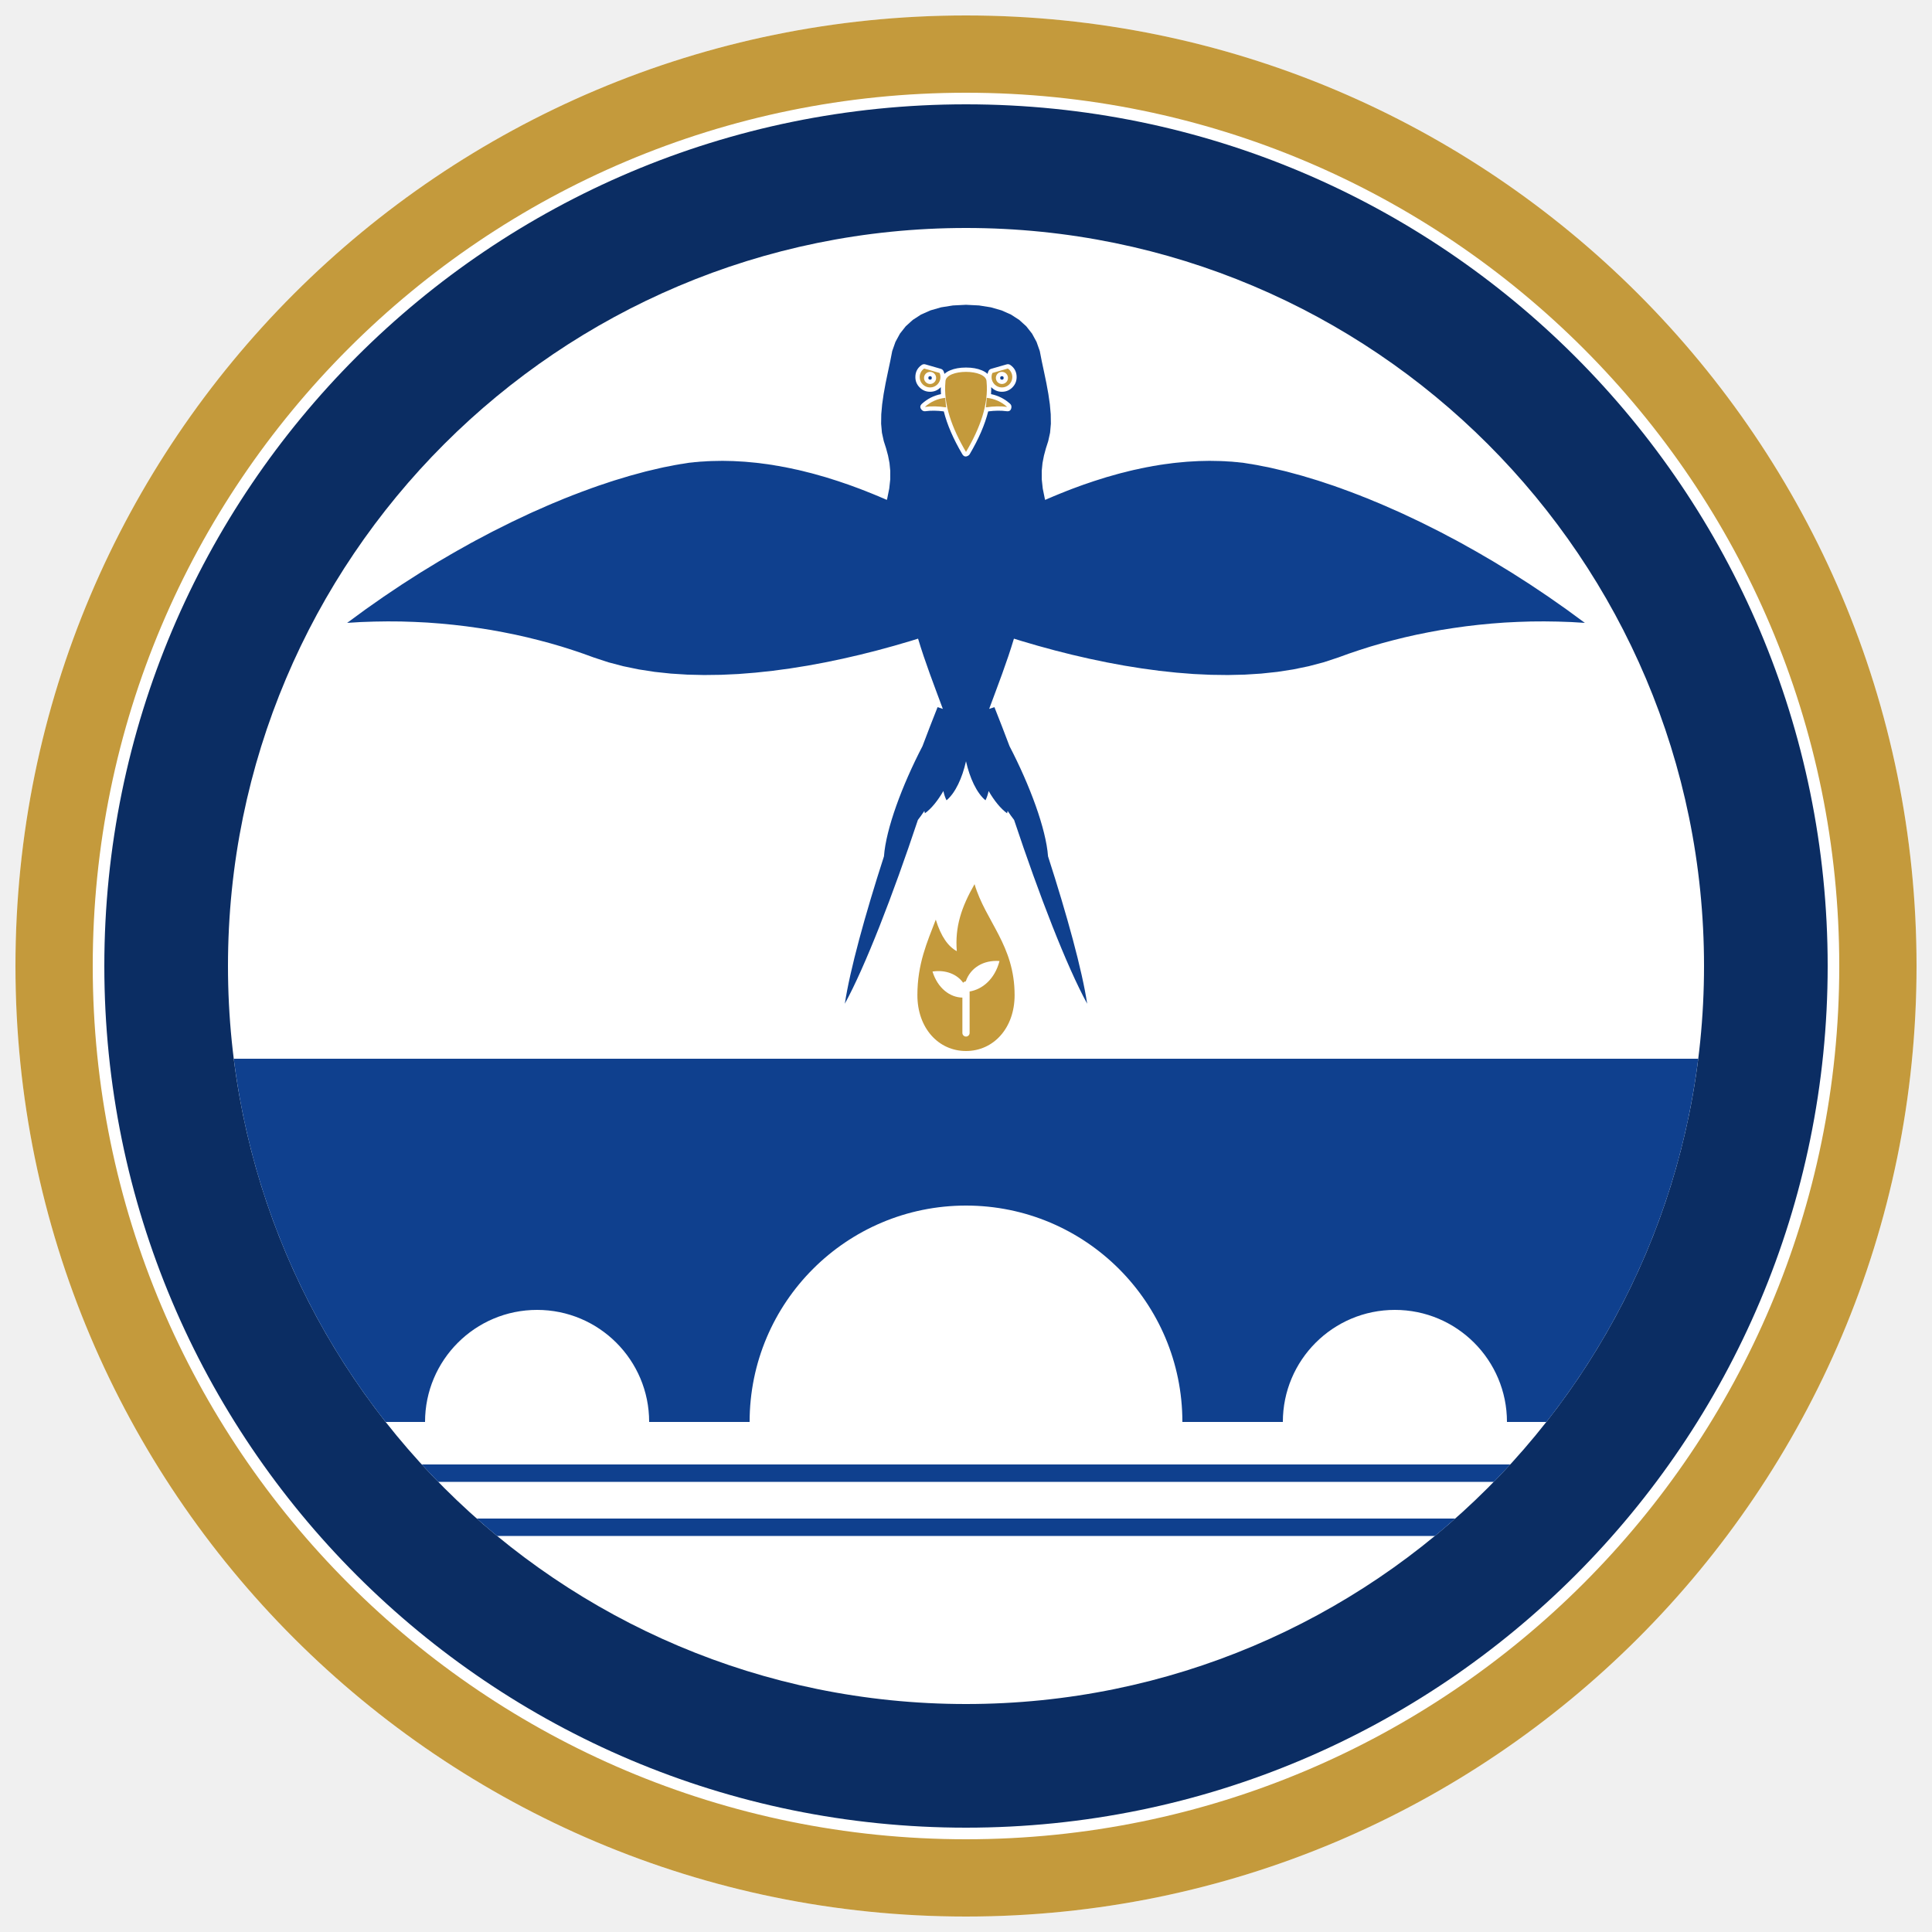
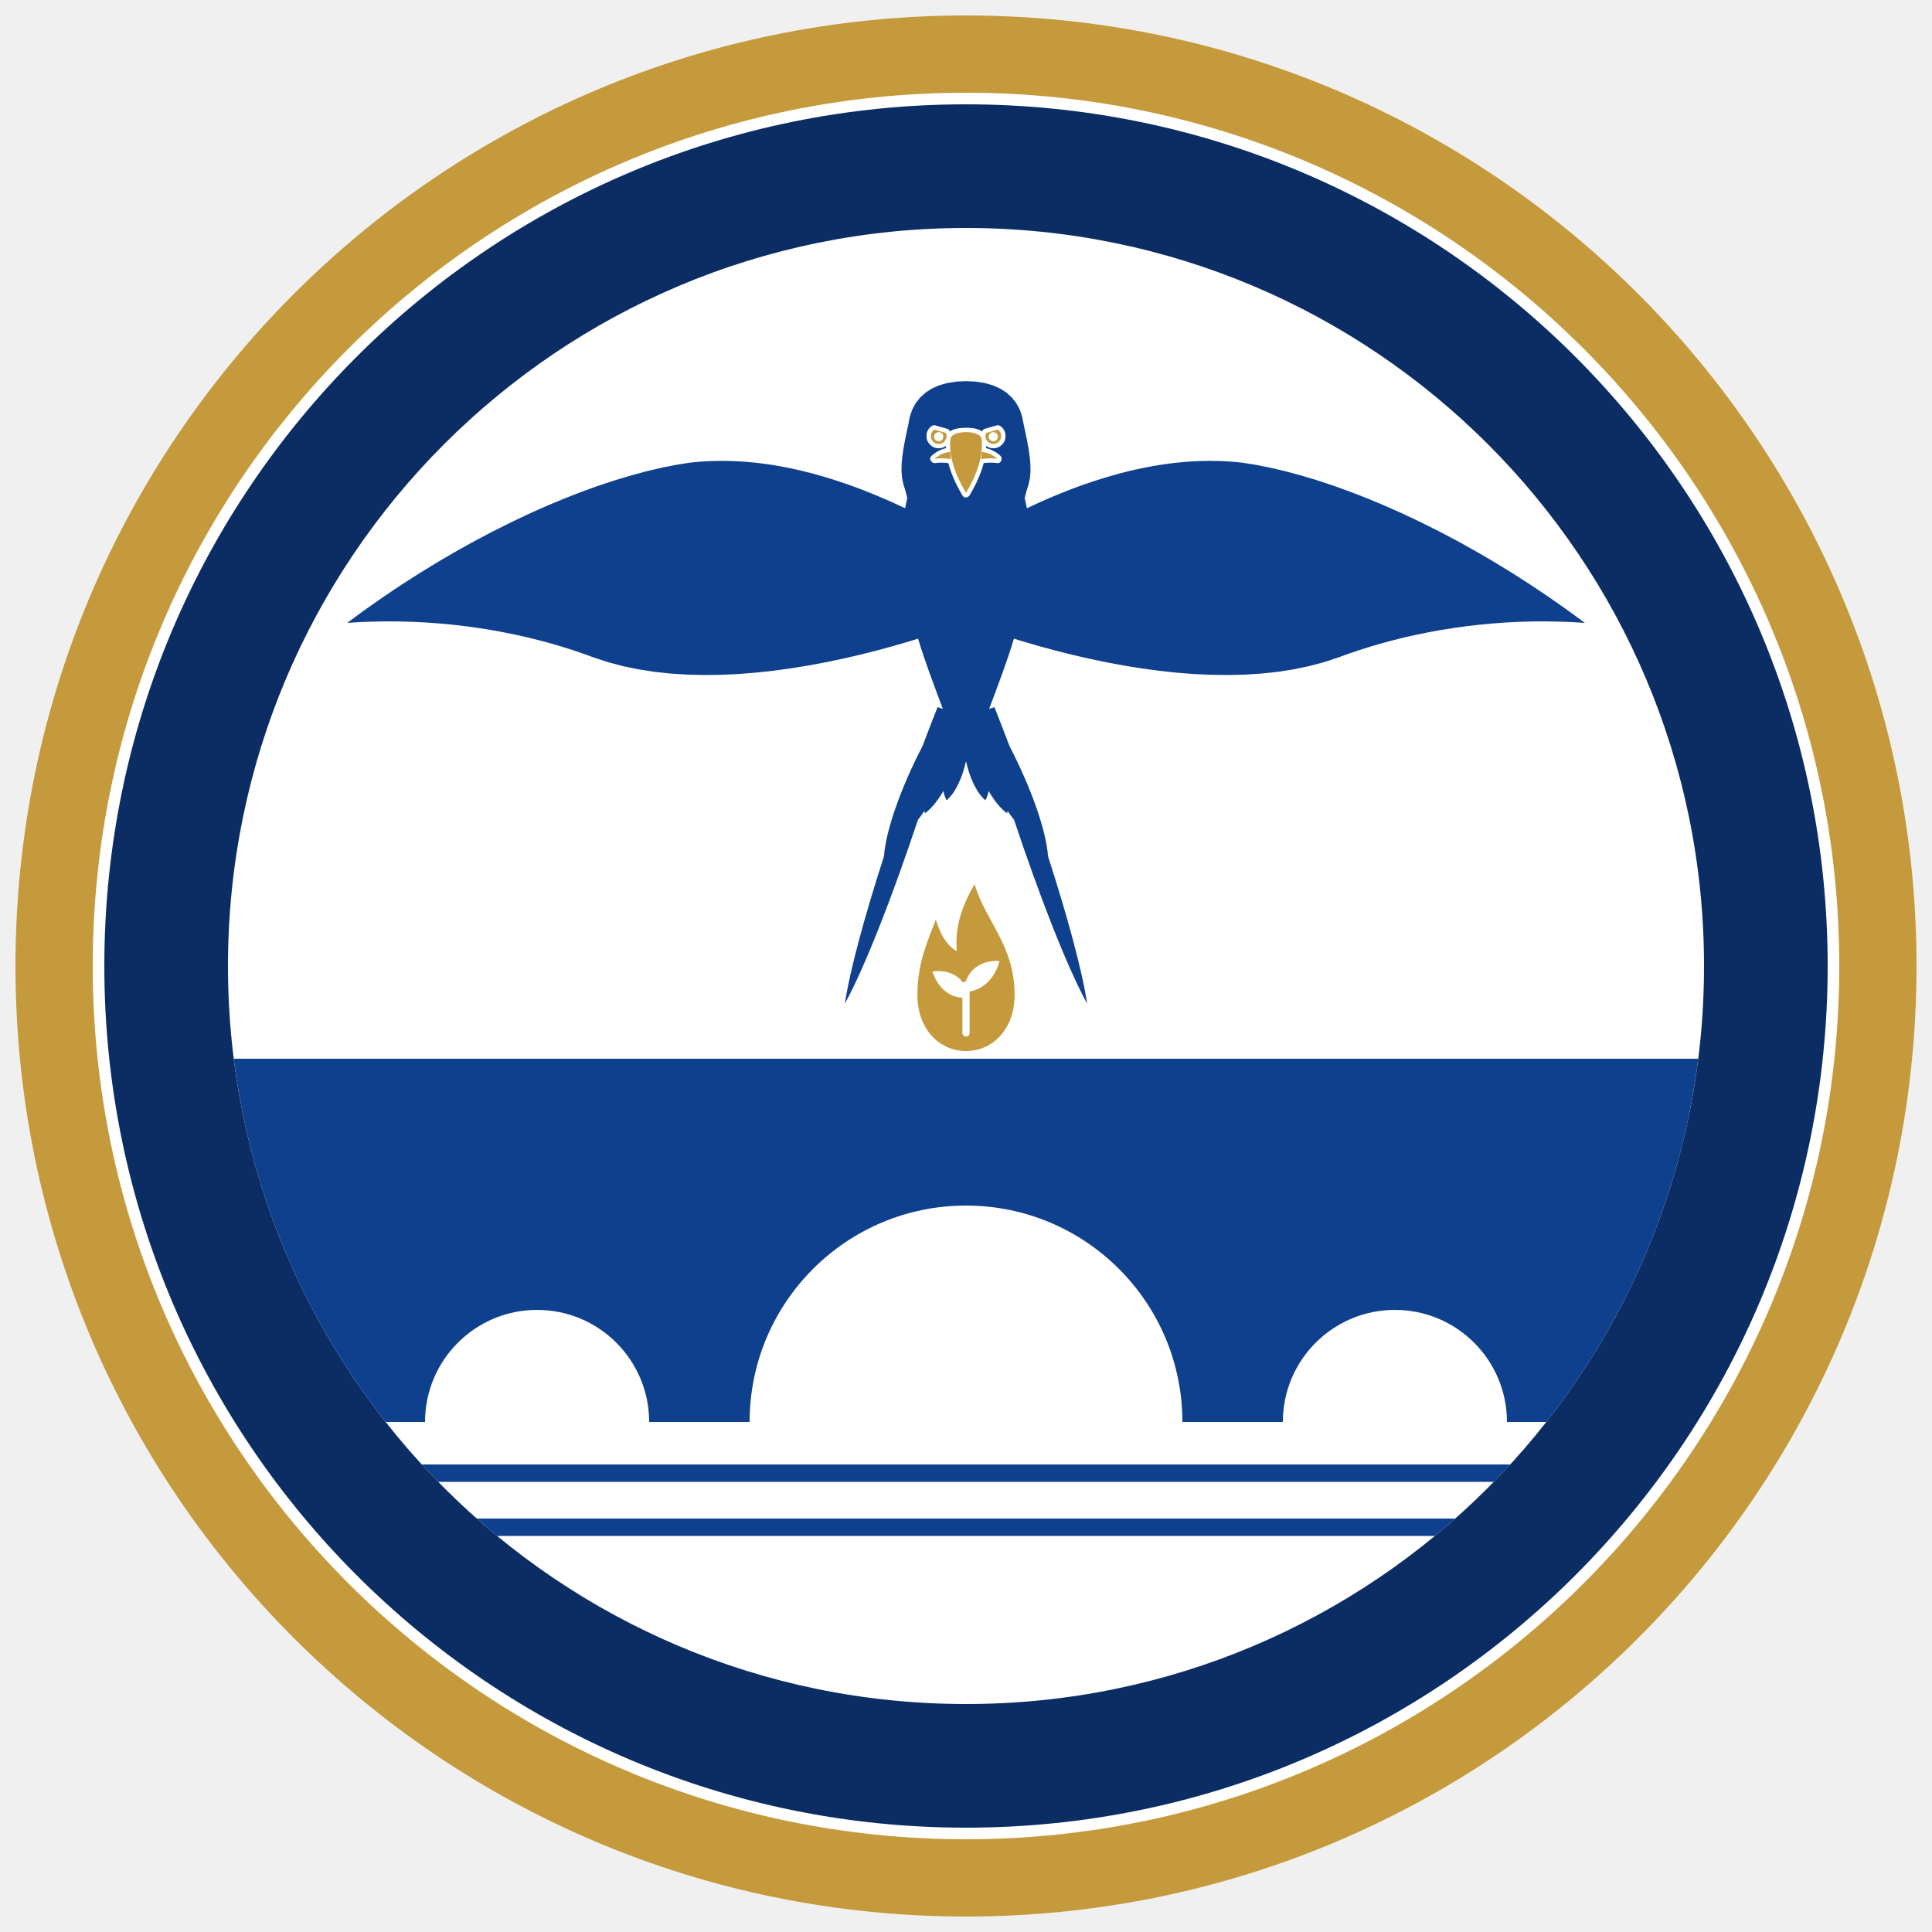
<svg xmlns="http://www.w3.org/2000/svg" viewBox="0 0 1000 1000" role="img" aria-label="קריית חינוך דרור · משלחת לגרמניה 2026">
  <path fill="#FFFFFF" d="M8 500C8 771.72 228.28 992 500 992C771.72 992 992 771.72 992 500C992 228.28 771.72 8 500 8C228.28 8 8 228.28 8 500Z" />
  <path fill="#0B2D63" d="M54 500C54 746.32 253.68 946 500 946C746.32 946 946 746.32 946 500C946 253.68 746.32 54 500 54C253.68 54 54 253.68 54 500ZM118 500C118 289.03 289.03 118 500 118C710.97 118 882 289.03 882 500C882 710.97 710.97 882 500 882C289.03 882 118 710.97 118 500Z" />
-   <path fill="#0F408E" d="M879.01 548H120.99C129.82 618.43 157.82 682.89 199.6 736H220C220 703.97 245.97 678 278 678C310.03 678 336 703.97 336 736H388C388 674.14 438.14 624 500 624C561.86 624 612 674.14 612 736H664C664 703.97 689.97 678 722 678C754.03 678 780 703.97 780 736H800.4C842.18 682.89 870.18 618.43 879.01 548ZM485.29 366.01C482.7 372.53 480.08 379.29 477.47 386.22C466.94 406.48 458.57 429.01 457.54 443.23C447.68 473.77 439.93 502.02 437.28 519.52C447.84 500.27 462.2 463.15 475.1 424.4C476.22 422.95 477.35 421.39 478.45 419.74C478.53 420.15 478.62 420.56 478.72 420.96C482.1 418.53 485.37 414.45 488.29 409.43C488.67 411.21 489.21 412.83 489.92 414.24C494.54 410.38 498.06 402.64 500 394.03C501.94 402.64 505.46 410.38 510.08 414.24C510.79 412.83 511.33 411.21 511.71 409.43C514.63 414.45 517.9 418.53 521.28 420.96C521.38 420.56 521.47 420.15 521.55 419.74C522.65 421.39 523.78 422.95 524.9 424.4C537.8 463.15 552.16 500.27 562.72 519.52C560.07 502.02 552.32 473.77 542.46 443.23C541.43 429.01 533.06 406.48 522.53 386.22C519.92 379.29 517.3 372.53 514.71 366.01L511.99 366.93C516.55 354.61 521.16 342.76 524.81 330.56L528.64 331.75L537.26 334.27L546.02 336.66L554.87 338.89L563.81 340.95L572.8 342.83L581.83 344.51L590.88 345.96L599.92 347.19L608.92 348.16L617.88 348.87L626.76 349.28L635.55 349.39L644.23 349.19L652.78 348.65L661.16 347.76L669.36 346.49L677.35 344.84L685.11 342.8L692.64 340.32L698.08 338.35L703.65 336.47L709.35 334.66L715.16 332.97L721.1 331.38L727.14 329.88L733.27 328.5L739.52 327.24L745.85 326.08L752.28 325.07L758.79 324.16L765.37 323.39L772.04 322.75L778.77 322.24L785.57 321.9L792.42 321.68L799.33 321.63L806.29 321.73L813.29 321.97L820.32 322.4L810.88 315.48L801.39 308.83L791.87 302.45L782.35 296.36L772.82 290.55L767.12 287.23V287.2L765.19 286.11L763.32 285.03L759.6 282.96L756.27 281.08L754.96 280.39L753.87 279.78L749.28 277.37L745.48 275.35L744.7 274.96L744.48 274.84L735.17 270.19L734.97 270.09L734.8 270.01L732.74 269.04L725.96 265.84L725.34 265.56L724.26 265.06L720.42 263.38L716.87 261.8L715.52 261.23L713.86 260.51L711.4 259.51L707.91 258.04L705.29 257.03L703.66 256.36L701.82 255.67L699.1 254.62L695.77 253.41L693.67 252.62L692.46 252.21L690.48 251.49L686.25 250.09L683.93 249.3L683.03 249.02L682.03 248.69L675.86 246.83L674.45 246.4L674.26 246.35L673.8 246.21L665.8 244.04L665.56 243.99L665.28 243.91L662.92 243.36L658.05 242.21L657.42 242.08L656.43 241.85L653.83 241.36L650.56 240.7L649.11 240.46L647.94 240.24L646.72 240.07L643.36 239.52L641.21 239.31L640.46 239.21L639.26 239.12L637.64 238.96L635.26 238.83L633.87 238.72L633.08 238.7L631.87 238.64L628.19 238.57L627.24 238.55L626.96 238.55L626.08 238.53L621.36 238.63L620.57 238.65L620.44 238.65L620.27 238.66L614.42 238.99L614.05 239.03L613.87 239.04L612.5 239.17L608.54 239.54L607.91 239.62L607.13 239.7L604.84 240.01L602.65 240.29L601.71 240.44L600.36 240.63L598.28 241L596.73 241.24L595.27 241.53L593.56 241.83L592.14 242.13L590.8 242.39L588.61 242.88L586.74 243.27L585.8 243.5L584.84 243.72L582.03 244.44L579.9 244.96L579.23 245.15L578.87 245.24L573.37 246.8L573.04 246.89L573.02 246.9L572.88 246.93L566.88 248.82L566.48 248.95L566.16 249.05L564.38 249.66L560.87 250.85L560.14 251.12L559.26 251.43L557.29 252.16L554.85 253.06L553.45 253.61L552.35 254.02L550.74 254.68L548.81 255.44L546.94 256.21L545.44 256.82L544.25 257.34L542.77 257.96L540.97 258.75L540.81 258.21L539.73 252.89L539.21 248.1L539.2 243.72L539.6 239.65L540.35 235.81L541.36 232.06L542.56 228.32L543.52 223.96L543.93 219.33L543.86 214.42L543.4 209.28L542.63 203.93L541.62 198.39L540.44 192.7L539.2 186.88L538.19 181.71L536.52 176.97L534.19 172.69L531.2 168.89L527.57 165.6L523.32 162.84L518.41 160.66L512.89 159.07L506.75 158.1L500 157.76L493.25 158.1L487.11 159.07L481.59 160.66L476.68 162.84L472.43 165.6L468.8 168.89L465.81 172.69L463.48 176.97L461.81 181.71L460.8 186.88L459.56 192.7L458.38 198.39L457.37 203.93L456.6 209.28L456.14 214.42L456.07 219.33L456.48 223.96L457.44 228.32L458.64 232.06L459.65 235.81L460.4 239.65L460.8 243.72L460.79 248.1L460.27 252.89L459.19 258.21L459 258.74L457.23 257.96L455.75 257.34L454.56 256.82L453.06 256.21L451.19 255.44L449.26 254.68L447.65 254.02L446.55 253.61L445.15 253.06L442.71 252.16L440.74 251.43L439.86 251.12L439.13 250.85L435.62 249.66L433.84 249.05L433.52 248.95L433.12 248.82L427.12 246.93L426.98 246.9L426.96 246.89L426.63 246.8L421.13 245.24L420.77 245.15L420.1 244.96L417.97 244.44L415.16 243.72L414.2 243.5L413.26 243.27L411.39 242.88L409.2 242.39L407.86 242.13L406.44 241.83L404.73 241.53L403.27 241.24L401.72 241L399.64 240.63L398.29 240.44L397.35 240.29L395.16 240.01L392.87 239.7L392.09 239.62L391.46 239.54L387.5 239.17L386.13 239.04L385.95 239.03L385.58 238.99L379.73 238.66L379.56 238.65L379.43 238.65L378.64 238.63L373.92 238.53L373.04 238.55L372.76 238.55L371.81 238.57L368.13 238.64L366.92 238.7L366.13 238.72L364.74 238.83L362.36 238.96L360.74 239.12L359.54 239.21L358.79 239.31L356.64 239.52L353.28 240.07L352.06 240.24L350.89 240.46L349.44 240.7L346.17 241.36L343.57 241.85L342.58 242.08L341.95 242.21L337.08 243.36L334.72 243.91L334.44 243.99L334.2 244.04L326.2 246.21L325.74 246.35L325.55 246.4L324.14 246.83L317.97 248.69L316.97 249.02L316.07 249.3L313.75 250.09L309.52 251.49L307.54 252.21L306.33 252.62L304.23 253.41L300.9 254.62L298.18 255.67L296.34 256.36L294.71 257.03L292.09 258.04L288.6 259.51L286.14 260.51L284.48 261.23L283.13 261.8L279.58 263.38L275.74 265.06L274.66 265.56L274.04 265.84L267.26 269.04L265.2 270.01L265.03 270.09L264.83 270.19L255.52 274.84L255.3 274.96L254.52 275.35L250.72 277.37L246.13 279.78L245.04 280.39L243.73 281.08L240.4 282.96L236.68 285.03L234.81 286.11L232.88 287.2V287.23L227.18 290.55L217.65 296.36L208.13 302.45L198.61 308.83L189.12 315.48L179.68 322.4L186.71 321.97L193.71 321.73L200.67 321.63L207.58 321.68L214.43 321.9L221.23 322.24L227.96 322.75L234.63 323.39L241.21 324.16L247.72 325.07L254.15 326.08L260.48 327.24L266.73 328.5L272.86 329.88L278.9 331.38L284.84 332.97L290.65 334.66L296.35 336.47L301.92 338.35L307.36 340.32L314.89 342.8L322.65 344.84L330.64 346.49L338.84 347.76L347.22 348.65L355.77 349.19L364.45 349.39L373.24 349.28L382.12 348.87L391.08 348.16L400.08 347.19L409.12 345.96L418.17 344.51L427.2 342.83L436.19 340.95L445.13 338.89L453.98 336.66L462.74 334.27L471.36 331.75L475.19 330.56C478.84 342.76 483.45 354.61 488.01 366.93ZM781.71 758H218.29C221.08 761.05 223.92 764.05 226.81 767H773.19C776.08 764.05 778.92 761.05 781.71 758ZM753.24 786H246.76C250.21 789.06 253.73 792.06 257.29 795H742.71C746.27 792.06 749.79 789.06 753.24 786ZM473.79 195.17Q473.79 191.18 477.06 188.91Q477.94 188.31 478.96 188.6L486.96 190.9Q487.98 191.19 488.4 192.16Q488.69 192.83 488.85 193.53Q489.97 192.45 491.82 191.68Q495.23 190.24 500 190.24Q504.77 190.24 508.18 191.68Q510.03 192.45 511.15 193.53Q511.31 192.83 511.6 192.16Q512.02 191.19 513.04 190.9L521.04 188.6Q522.06 188.31 522.94 188.91Q526.21 191.18 526.21 195.17Q526.21 198.32 523.98 200.55Q521.75 202.78 518.59 202.78Q515.44 202.78 513.21 200.55Q513.12 200.47 513.04 200.38Q513.07 202.16 512.95 204Q518.5 205.11 522.78 208.96Q523.66 209.75 523.5 210.93Q523.2 213.15 520.98 212.84Q516.71 212.26 511.49 212.94Q508.88 223.29 501.93 235.06Q501.64 235.56 501.14 235.85Q500.18 236.42 499.41 236.22Q498.64 236.02 498.07 235.06Q491.12 223.29 488.51 212.94Q483.29 212.26 479.02 212.84Q477.85 213 477.05 212.12Q476.31 211.29 476.35 210.5Q476.39 209.71 477.22 208.96Q481.5 205.11 487.05 204Q486.93 202.16 486.96 200.38Q486.88 200.47 486.79 200.55Q484.56 202.78 481.41 202.78Q478.25 202.78 476.02 200.55Q473.79 198.32 473.79 195.17ZM517.7 195.62Q517.7 196.51 518.59 196.51Q519.49 196.51 519.49 195.62Q519.49 194.72 518.59 194.72Q517.7 194.72 517.7 195.62ZM480.51 195.62Q480.51 196.51 481.41 196.51Q482.3 196.51 482.3 195.62Q482.3 194.72 481.41 194.72Q480.51 194.72 480.51 195.62Z" />
-   <path fill="#C49A3C" d="M8 500C8 771.72 228.28 992 500 992C771.72 992 992 771.72 992 500C992 228.28 771.72 8 500 8C228.28 8 8 228.28 8 500ZM48 500C48 250.37 250.37 48 500 48C749.63 48 952 250.37 952 500C952 749.63 749.63 952 500 952C250.37 952 48 749.63 48 500ZM504.42 457.64C497.62 469.54 494.22 479.74 495.24 492.32C490.82 489.94 487.08 484.84 484.36 476C479.94 487.56 474.84 498.78 474.84 515.1C474.84 532.1 485.72 544 500 544C514.28 544 525.16 532.1 525.16 515.1C525.16 489.26 510.2 477.02 504.42 457.64ZM489.36 197.52C488.24 209.28 492.72 221.6 500 233.92C507.28 221.6 511.76 209.28 510.64 197.52C510.64 190.8 489.36 190.8 489.36 197.52ZM501.87 513.19V534.65C501.87 535.68 501.03 536.52 500 536.52C498.97 536.52 498.13 535.68 498.13 534.65V516.35C491.76 516.28 485.36 511.56 482.66 502.86C489.61 501.83 495.39 504.31 498.53 508.67C498.85 508.27 499.33 508 499.88 507.96C502.26 501.01 508.95 496.8 517.34 497.42C514.93 506.76 508.51 512.1 501.87 513.19ZM513.22 195.17C513.22 198.14 515.62 200.54 518.59 200.54C521.56 200.54 523.97 198.14 523.97 195.17C523.97 193.34 523.05 191.72 521.66 190.75L513.65 193.05C513.37 193.7 513.22 194.42 513.22 195.17ZM476.03 195.17C476.03 198.14 478.44 200.54 481.41 200.54C484.38 200.54 486.78 198.14 486.78 195.17C486.78 194.42 486.63 193.7 486.35 193.05L478.34 190.75C476.95 191.72 476.03 193.34 476.03 195.17ZM510.75 205.92 510.3 210.85Q516.35 209.95 521.28 210.62Q516.8 206.59 510.75 205.92ZM489.25 205.92Q483.2 206.59 478.72 210.62Q483.65 209.95 489.7 210.85ZM515.46 195.62C515.46 193.88 516.86 192.48 518.59 192.48C520.32 192.48 521.73 193.88 521.73 195.62C521.73 197.35 520.32 198.75 518.59 198.75C516.86 198.75 515.46 197.35 515.46 195.62ZM478.27 195.62C478.27 193.88 479.68 192.48 481.41 192.48C483.14 192.48 484.54 193.88 484.54 195.62C484.54 197.35 483.14 198.75 481.41 198.75C479.68 198.75 478.27 197.35 478.27 195.62Z" />
+   <path fill="#0F408E" d="M879.01 548H120.99C129.82 618.43 157.82 682.89 199.6 736H220C220 703.97 245.97 678 278 678C310.03 678 336 703.97 336 736H388C388 674.14 438.14 624 500 624C561.86 624 612 674.14 612 736H664C664 703.97 689.97 678 722 678C754.03 678 780 703.97 780 736H800.4C842.18 682.89 870.18 618.43 879.01 548ZM485.29 366.01C482.7 372.53 480.08 379.29 477.47 386.22C466.94 406.48 458.57 429.01 457.54 443.23C447.68 473.77 439.93 502.02 437.28 519.52C447.84 500.27 462.2 463.15 475.1 424.4C476.22 422.95 477.35 421.39 478.45 419.74C478.53 420.15 478.62 420.56 478.72 420.96C482.1 418.53 485.37 414.45 488.29 409.43C488.67 411.21 489.21 412.83 489.92 414.24C494.54 410.38 498.06 402.64 500 394.03C501.94 402.64 505.46 410.38 510.08 414.24C510.79 412.83 511.33 411.21 511.71 409.43C514.63 414.45 517.9 418.53 521.28 420.96C521.38 420.56 521.47 420.15 521.55 419.74C522.65 421.39 523.78 422.95 524.9 424.4C537.8 463.15 552.16 500.27 562.72 519.52C560.07 502.02 552.32 473.77 542.46 443.23C541.43 429.01 533.06 406.48 522.53 386.22C519.92 379.29 517.3 372.53 514.71 366.01L511.99 366.93C516.55 354.61 521.16 342.76 524.81 330.56L528.64 331.75L537.26 334.27L546.02 336.66L554.87 338.89L563.81 340.95L572.8 342.83L581.83 344.51L590.88 345.96L599.92 347.19L608.92 348.16L617.88 348.87L626.76 349.28L635.55 349.39L644.23 349.19L652.78 348.65L661.16 347.76L669.36 346.49L677.35 344.84L685.11 342.8L692.64 340.32L698.08 338.35L703.65 336.47L709.35 334.66L715.16 332.97L721.1 331.38L727.14 329.88L733.27 328.5L739.52 327.24L745.85 326.08L752.28 325.07L758.79 324.16L765.37 323.39L772.04 322.75L778.77 322.24L785.57 321.9L792.42 321.68L799.33 321.63L806.29 321.73L813.29 321.97L820.32 322.4L810.88 315.48L801.39 308.83L791.87 302.45L782.35 296.36L772.82 290.55L767.12 287.23V287.2L765.19 286.11L763.32 285.03L759.6 282.96L756.27 281.08L754.96 280.39L753.87 279.78L749.28 277.37L745.48 275.35L744.7 274.96L744.48 274.84L735.17 270.19L734.97 270.09L734.8 270.01L732.74 269.04L725.96 265.84L725.34 265.56L724.26 265.06L720.42 263.38L716.87 261.8L715.52 261.23L713.86 260.51L711.4 259.51L707.91 258.04L705.29 257.03L703.66 256.36L701.82 255.67L699.1 254.62L695.77 253.41L693.67 252.62L692.46 252.21L690.48 251.49L686.25 250.09L683.93 249.3L683.03 249.02L682.03 248.69L675.86 246.83L674.45 246.4L674.26 246.35L673.8 246.21L665.8 244.04L665.56 243.99L665.28 243.91L662.92 243.36L658.05 242.21L657.42 242.08L656.43 241.85L653.83 241.36L650.56 240.7L649.11 240.46L647.94 240.24L646.72 240.07L643.36 239.52L641.21 239.31L640.46 239.21L639.26 239.12L637.64 238.96L635.26 238.83L633.87 238.72L633.08 238.7L631.87 238.64L628.19 238.57L627.24 238.55L626.96 238.55L626.08 238.53L621.36 238.63L620.57 238.65L620.44 238.65L620.27 238.66L614.42 238.99L614.05 239.03L613.87 239.04L612.5 239.17L608.54 239.54L607.91 239.62L607.13 239.7L604.84 240.01L602.65 240.29L601.71 240.44L600.36 240.63L598.28 241L596.73 241.24L595.27 241.53L593.56 241.83L592.14 242.13L590.8 242.39L588.61 242.88L586.74 243.27L585.8 243.5L584.84 243.72L582.03 244.44L579.9 244.96L579.23 245.15L578.87 245.24L573.37 246.8L573.04 246.89L573.02 246.9L572.88 246.93L566.88 248.82L566.48 248.95L566.16 249.05L564.38 249.66L560.87 250.85L560.14 251.12L559.26 251.43L557.29 252.16L554.85 253.06L553.45 253.61L552.35 254.02L550.74 254.68L548.81 255.44L546.94 256.21L545.44 256.82L544.25 257.34L542.77 257.96L540.58 258.93L538.51 259.83L537.23 260.41L536.74 260.63L534.83 261.52L531.57 263.02L531.5 263.05C531.19 261.35 530.82 259.65 530.4 257.95L530.67 256.59L531.43 253.74L532.35 250.9L533.08 247.59L533.38 244.06L533.33 240.34L532.98 236.43L532.4 232.36L531.63 228.16L530.74 223.83L529.79 219.4L529.03 215.47L527.76 211.87L525.99 208.62L523.71 205.73L520.96 203.23L517.72 201.14L513.99 199.48L509.8 198.27L505.13 197.53L500 197.27L494.87 197.53L490.2 198.27L486.01 199.48L482.28 201.14L479.04 203.23L476.29 205.73L474.01 208.62L472.24 211.87L470.97 215.47L470.21 219.4L469.26 223.83L468.37 228.16L467.6 232.36L467.02 236.43L466.67 240.34L466.62 244.06L466.92 247.59L467.65 250.9L468.57 253.74L469.33 256.59L469.6 257.95C469.18 259.65 468.81 261.35 468.5 263.05L468.43 263.02L465.17 261.52L463.26 260.63L462.77 260.41L461.49 259.83L459.42 258.93L457.23 257.96L455.75 257.34L454.56 256.82L453.06 256.21L451.19 255.44L449.26 254.68L447.65 254.02L446.55 253.61L445.15 253.06L442.71 252.16L440.74 251.43L439.86 251.12L439.13 250.85L435.62 249.66L433.84 249.05L433.52 248.95L433.12 248.82L427.12 246.93L426.98 246.9L426.96 246.89L426.63 246.8L421.13 245.24L420.77 245.15L420.1 244.96L417.97 244.44L415.16 243.72L414.2 243.5L413.26 243.27L411.39 242.88L409.2 242.39L407.86 242.13L406.44 241.83L404.73 241.53L403.27 241.24L401.72 241L399.64 240.63L398.29 240.44L397.35 240.29L395.16 240.01L392.87 239.7L392.09 239.62L391.46 239.54L387.5 239.17L386.13 239.04L385.95 239.03L385.58 238.99L379.73 238.66L379.56 238.65L379.43 238.65L378.64 238.63L373.92 238.53L373.04 238.55L372.76 238.55L371.81 238.57L368.13 238.64L366.92 238.7L366.13 238.72L364.74 238.83L362.36 238.96L360.74 239.12L359.54 239.21L358.79 239.31L356.64 239.52L353.28 240.07L352.06 240.24L350.89 240.46L349.44 240.7L346.17 241.36L343.57 241.85L342.58 242.08L341.95 242.21L337.08 243.36L334.72 243.91L334.44 243.99L334.2 244.04L326.2 246.21L325.74 246.35L325.55 246.4L324.14 246.83L317.97 248.69L316.97 249.02L316.07 249.3L313.75 250.09L309.52 251.49L307.54 252.21L306.33 252.62L304.23 253.41L300.9 254.62L298.18 255.67L296.34 256.36L294.71 257.03L292.09 258.04L288.6 259.51L286.14 260.51L284.48 261.23L283.13 261.8L279.58 263.38L275.74 265.06L274.66 265.56L274.04 265.84L267.26 269.04L265.2 270.01L265.03 270.09L264.83 270.19L255.52 274.84L255.3 274.96L254.52 275.35L250.72 277.37L246.13 279.78L245.04 280.39L243.73 281.08L240.4 282.96L236.68 285.03L234.81 286.11L232.88 287.2V287.23L227.18 290.55L217.65 296.36L208.13 302.45L198.61 308.83L189.12 315.48L179.68 322.4L186.71 321.97L193.71 321.73L200.67 321.63L207.58 321.68L214.43 321.9L221.23 322.24L227.96 322.75L234.63 323.39L241.21 324.16L247.72 325.07L254.15 326.08L260.48 327.24L266.73 328.5L272.86 329.88L278.9 331.38L284.84 332.97L290.65 334.66L296.35 336.47L301.92 338.35L307.36 340.32L314.89 342.8L322.65 344.84L330.64 346.49L338.84 347.76L347.22 348.65L355.77 349.19L364.45 349.39L373.24 349.28L382.12 348.87L391.08 348.16L400.08 347.19L409.12 345.96L418.17 344.51L427.2 342.83L436.19 340.95L445.13 338.89L453.98 336.66L462.74 334.27L471.36 331.75L475.19 330.56C478.84 342.76 483.45 354.61 488.01 366.93ZM781.71 758H218.29C221.08 761.05 223.92 764.05 226.81 767H773.19C776.08 764.05 778.92 761.05 781.71 758ZM753.24 786H246.76C250.21 789.06 253.73 792.06 257.29 795H742.71C746.27 792.06 749.79 789.06 753.24 786ZM479.55 225.7Q479.55 222.41 482.25 220.52Q483.12 219.9 484.15 220.2L490.25 221.94Q491.27 222.24 491.69 223.21Q491.7 223.25 491.72 223.29Q494.27 221.42 500 221.42Q505.73 221.42 508.28 223.29Q508.3 223.25 508.31 223.21Q508.73 222.24 509.75 221.94L515.85 220.2Q516.88 219.9 517.75 220.52Q520.45 222.41 520.45 225.7Q520.45 228.32 518.6 230.17Q516.75 232.03 514.13 232.03Q512.05 232.03 510.45 230.85Q510.43 231.42 510.4 231.98Q514.48 232.92 517.67 235.78Q518.55 236.57 518.39 237.75Q518.09 239.97 515.87 239.67Q512.85 239.26 509.16 239.7Q507.13 247.48 501.93 256.29Q501.64 256.79 501.14 257.08Q500.18 257.65 499.41 257.46Q498.64 257.26 498.07 256.29Q492.87 247.48 490.84 239.7Q487.15 239.26 484.13 239.67Q482.95 239.83 482.16 238.94Q480.66 237.28 482.33 235.78Q485.52 232.92 489.6 231.98Q489.57 231.42 489.55 230.85Q487.95 232.03 485.87 232.03Q483.25 232.03 481.4 230.17Q479.55 228.32 479.55 225.7ZM485.73 226.05Q485.73 226.19 485.87 226.19Q486.01 226.19 486.01 226.05Q486.01 225.9 485.87 225.9Q485.73 225.9 485.73 226.05ZM513.99 226.05Q513.99 226.19 514.13 226.19Q514.27 226.19 514.27 226.05Q514.27 225.9 514.13 225.9Q513.99 225.9 513.99 226.05Z" />
+   <path fill="#C49A3C" d="M8 500C8 771.72 228.28 992 500 992C771.72 992 992 771.72 992 500C992 228.28 771.72 8 500 8C228.28 8 8 228.28 8 500ZM48 500C48 250.37 250.37 48 500 48C749.63 48 952 250.37 952 500C952 749.63 749.63 952 500 952C250.37 952 48 749.63 48 500ZM504.42 457.64C497.62 469.54 494.22 479.74 495.24 492.32C490.82 489.94 487.08 484.84 484.36 476C479.94 487.56 474.84 498.78 474.84 515.1C474.84 532.1 485.72 544 500 544C514.28 544 525.16 532.1 525.16 515.1C525.16 489.26 510.2 477.02 504.42 457.64ZM501.87 513.19V534.65C501.87 535.68 501.03 536.52 500 536.52C498.97 536.52 498.13 535.68 498.13 534.65V516.35C491.76 516.28 485.36 511.56 482.66 502.86C489.61 501.83 495.39 504.31 498.53 508.67C498.85 508.27 499.33 508 499.88 507.96C502.26 501.01 508.95 496.8 517.34 497.42C514.93 506.76 508.51 512.1 501.87 513.19ZM491.91 227.49C491.06 236.43 494.47 245.79 500 255.16C505.53 245.79 508.94 236.43 508.09 227.49C508.09 222.38 491.91 222.38 491.91 227.49ZM481.78 225.7C481.78 227.96 483.61 229.79 485.87 229.79C488.13 229.79 489.96 227.96 489.96 225.7C489.96 225.13 489.84 224.59 489.63 224.1L483.54 222.35C482.48 223.09 481.78 224.31 481.78 225.7ZM510.04 225.7C510.04 227.96 511.87 229.79 514.13 229.79C516.39 229.79 518.22 227.96 518.22 225.7C518.22 224.31 517.52 223.09 516.46 222.35L510.37 224.1C510.16 224.59 510.04 225.13 510.04 225.7ZM508.17 233.88 507.83 237.62Q512.43 236.94 516.17 237.45Q512.77 234.39 508.17 233.88ZM491.83 233.88Q487.23 234.39 483.83 237.45Q487.57 236.94 492.17 237.62ZM511.75 226.04C511.75 224.73 512.81 223.66 514.13 223.66C515.45 223.66 516.51 224.73 516.51 226.04C516.51 227.36 515.45 228.43 514.13 228.43C512.81 228.43 511.75 227.36 511.75 226.04ZM483.49 226.04C483.49 224.73 484.55 223.66 485.87 223.66C487.19 223.66 488.25 224.73 488.25 226.04C488.25 227.36 487.19 228.43 485.87 228.43C484.55 228.43 483.49 227.36 483.49 226.04Z" />
</svg>
